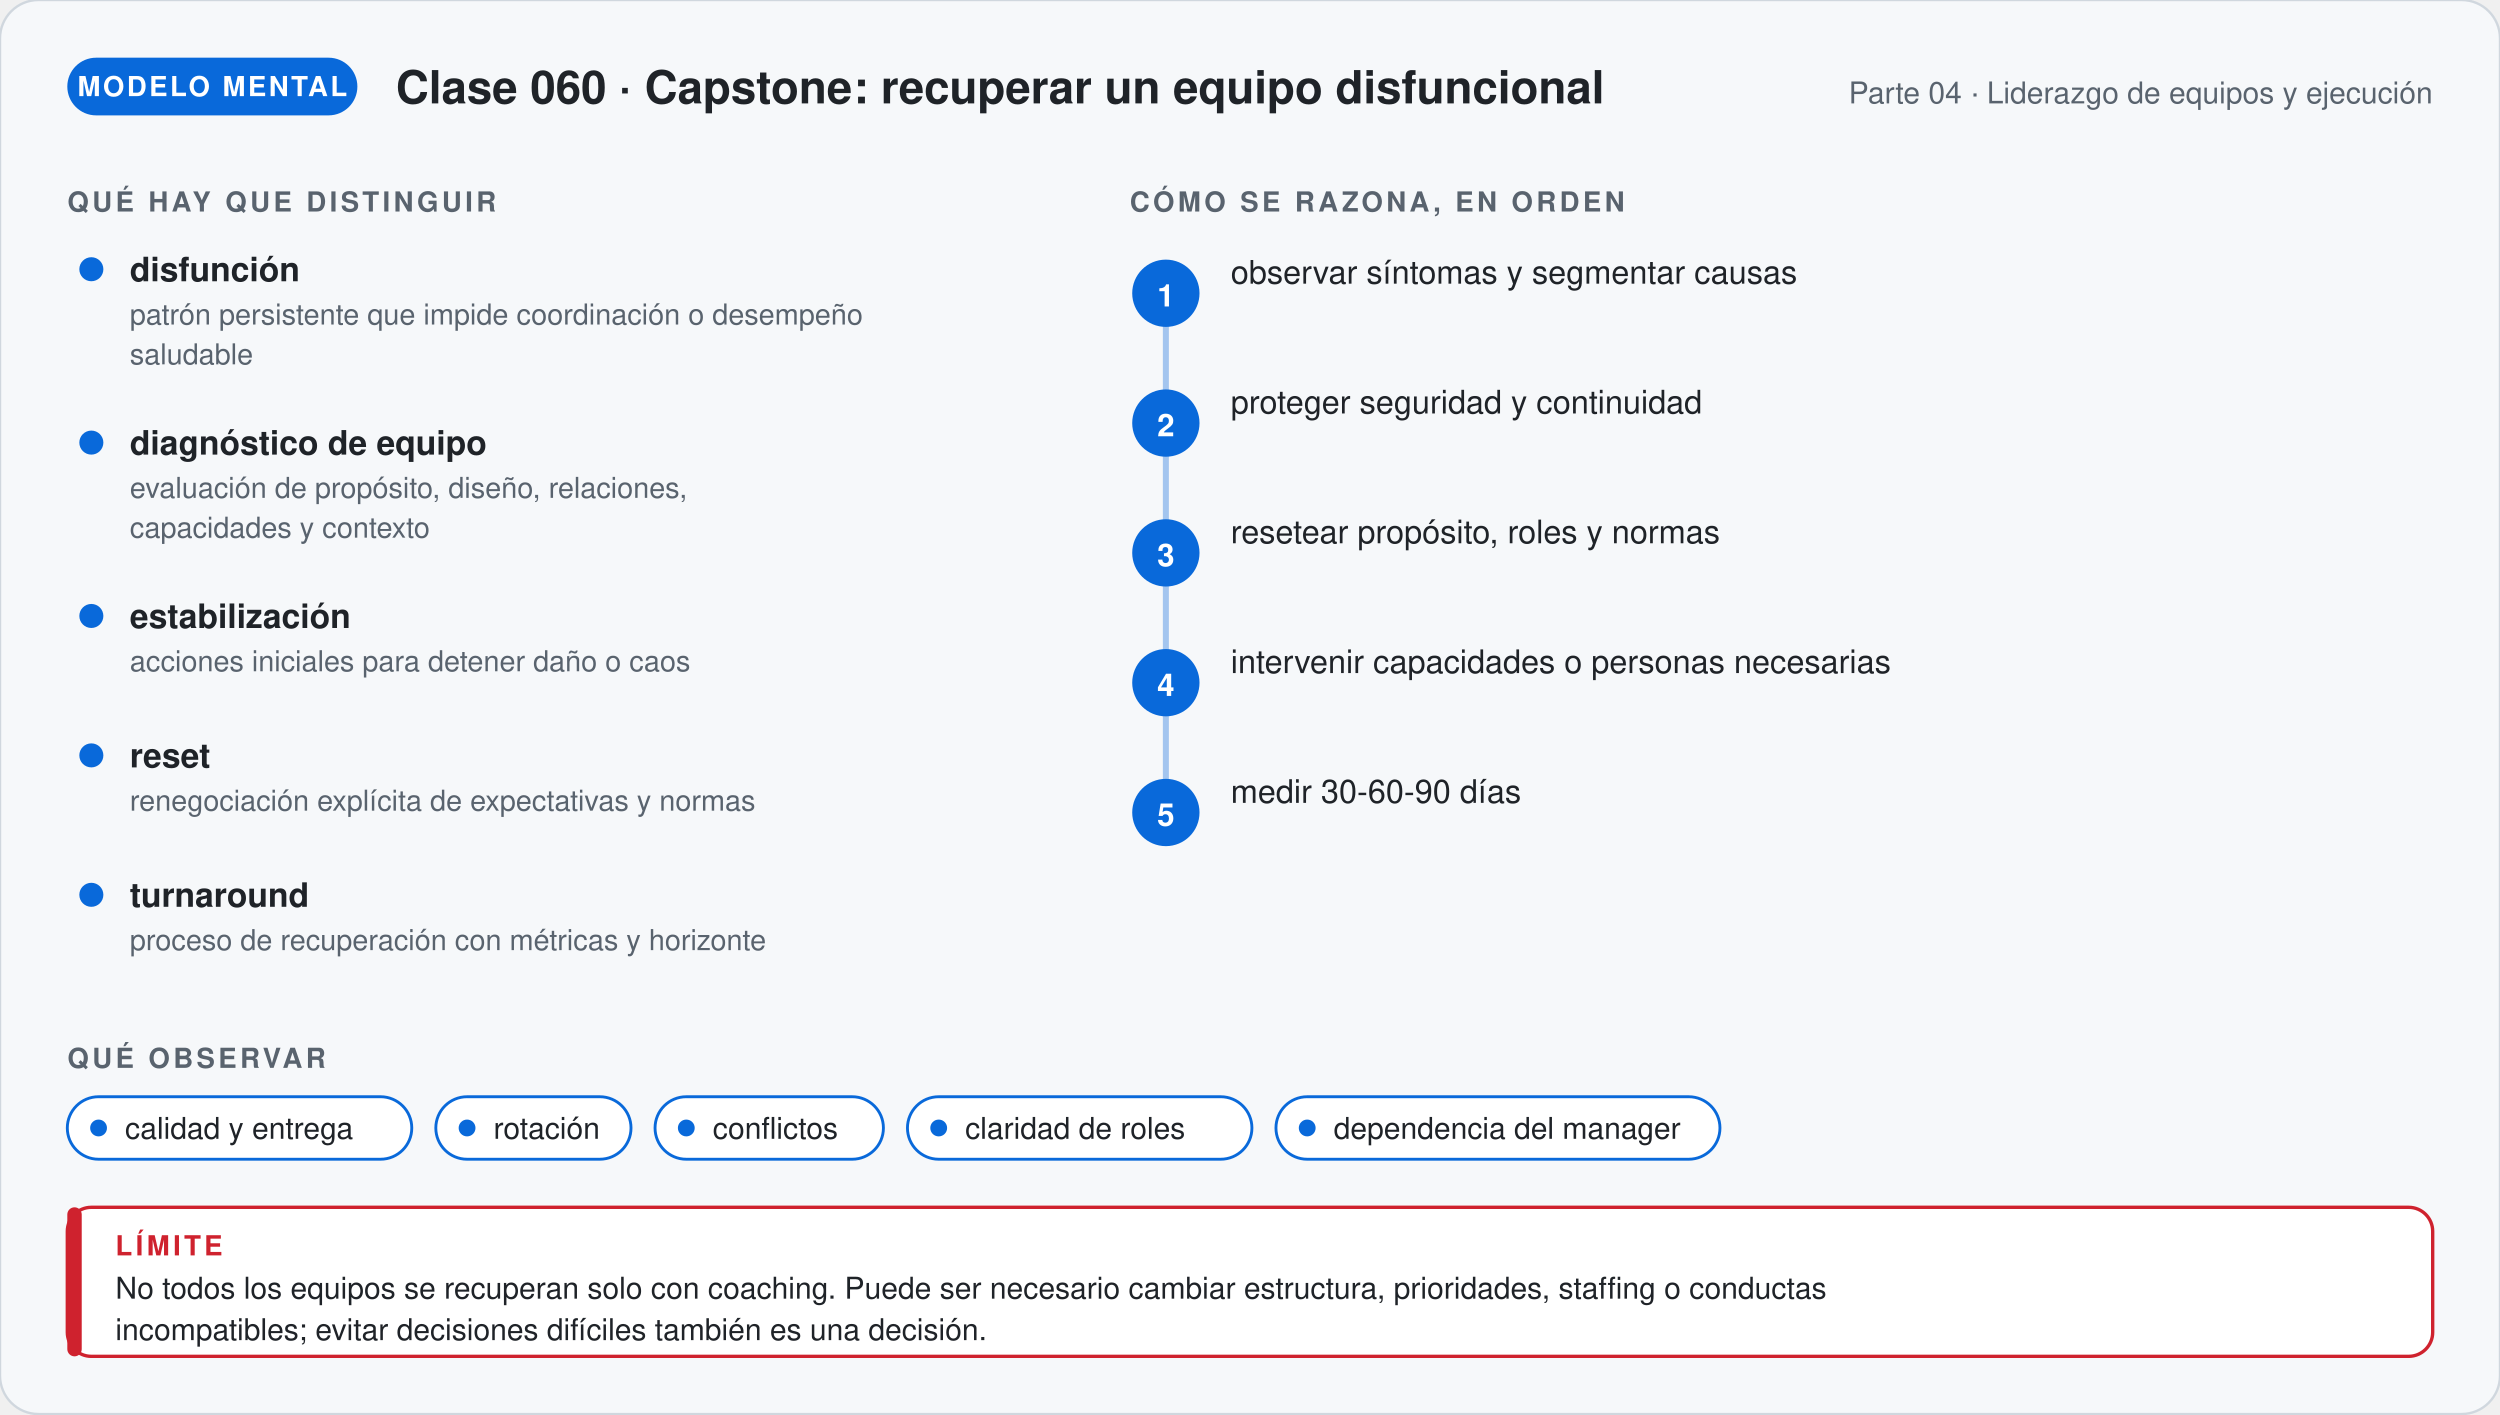
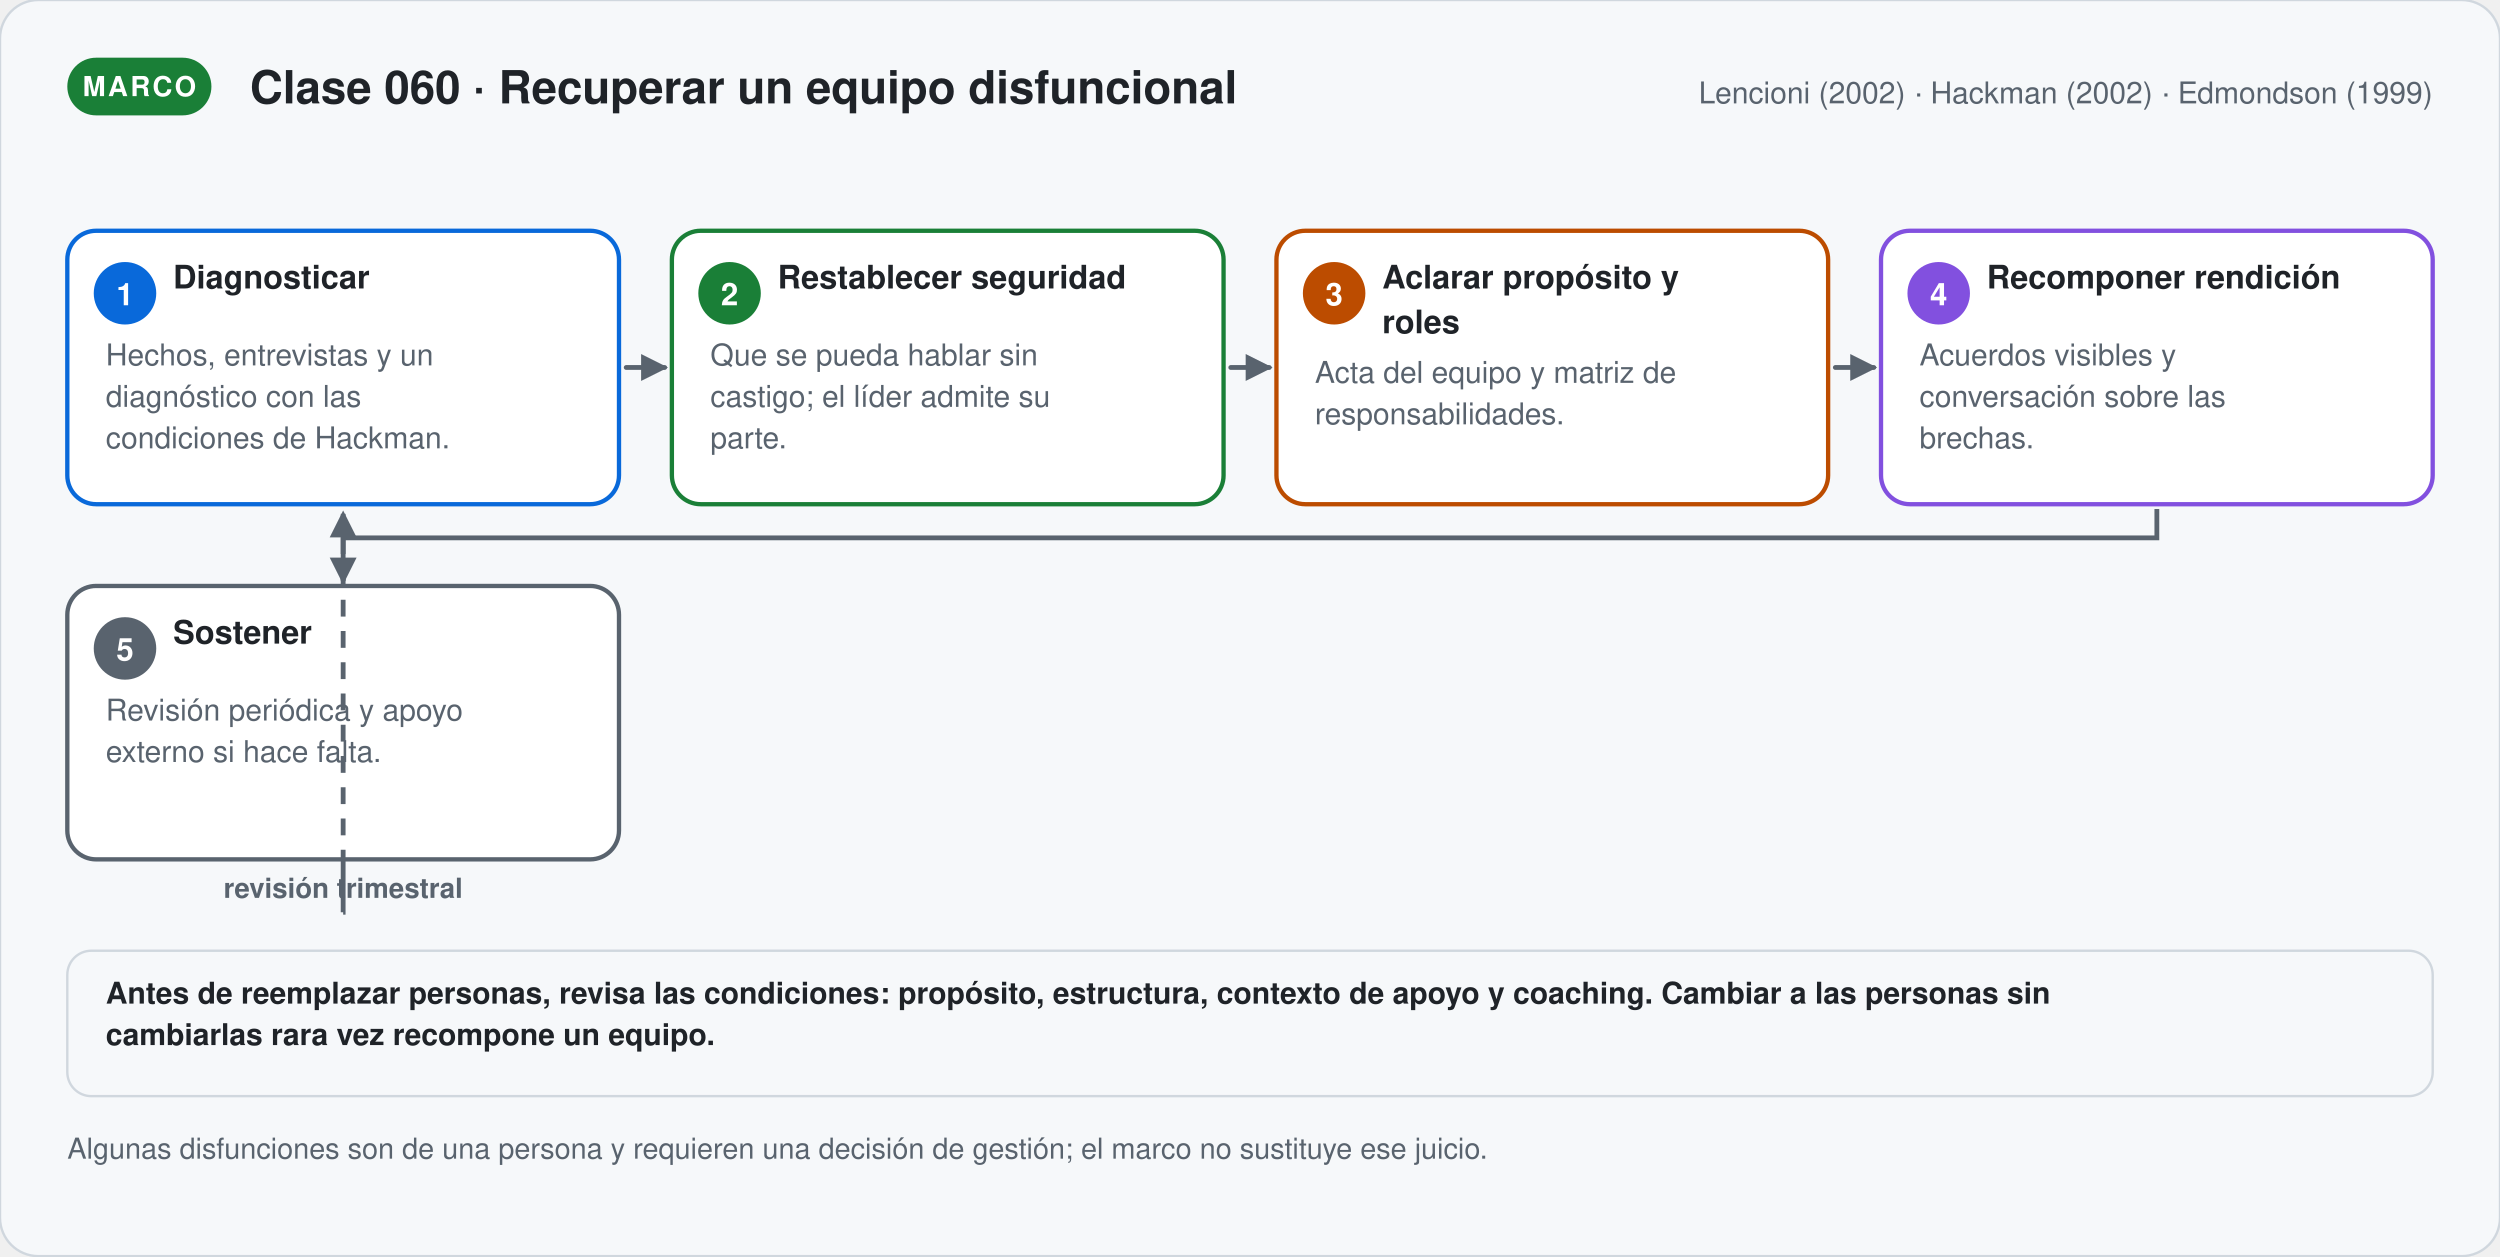
- <svg xmlns="http://www.w3.org/2000/svg" viewBox="0 0 1040 588.24" width="1040" role="img" aria-labelledby="t-g60 d-g60" font-family="'Segoe UI', 'Helvetica Neue', Helvetica, Arial, sans-serif">
+ <svg xmlns="http://www.w3.org/2000/svg" viewBox="0 0 1040 522.56" width="1040" role="img" aria-labelledby="t-s60 d-s60" font-family="'Segoe UI', 'Helvetica Neue', Helvetica, Arial, sans-serif">
  <defs>
-     <marker id="p-g60" viewBox="0 0 10 10" refX="8" refY="5" markerWidth="7" markerHeight="7" orient="auto">
+     <marker id="p-s60" viewBox="0 0 10 10" refX="8" refY="5" markerWidth="7" markerHeight="7" orient="auto">
      <path d="M1,1 L9,5 L1,9 Z" fill="#59636e" />
    </marker>
  </defs>
-   <rect width="1040" height="588.24" rx="16" fill="#f6f8fa" stroke="#d0d7de" />
-   <rect x="28" y="24" width="120.67" height="24" rx="12" fill="#0969da" />
-   <text x="88.335" y="40" font-size="11.5" font-weight="700" fill="#ffffff" text-anchor="middle" letter-spacing="1">MODELO MENTAL</text>
-   <text x="164.67" y="43" font-size="19" font-weight="700" fill="#1f2328" text-anchor="start">Clase 060 · Capstone: recuperar un equipo disfuncional</text>
-   <text x="1012" y="43" font-size="12.5" font-weight="400" fill="#59636e" text-anchor="end">Parte 04 · Liderazgo de equipos y ejecución</text>
-   <text x="28" y="88" font-size="11.5" font-weight="700" fill="#59636e" text-anchor="start" letter-spacing="1.4">QUÉ HAY QUE DISTINGUIR</text>
-   <circle cx="38" cy="112" r="5" fill="#0969da" />
-   <text x="54" y="117" font-size="14" font-weight="700" fill="#1f2328" text-anchor="start">disfunción</text>
-   <text x="54" y="135" font-size="12" font-weight="400" fill="#59636e" text-anchor="start">patrón persistente que impide coordinación o desempeño</text>
-   <text x="54" y="151.56" font-size="12" font-weight="400" fill="#59636e" text-anchor="start">saludable</text>
-   <circle cx="38" cy="184.12" r="5" fill="#0969da" />
-   <text x="54" y="189.12" font-size="14" font-weight="700" fill="#1f2328" text-anchor="start">diagnóstico de equipo</text>
-   <text x="54" y="207.12" font-size="12" font-weight="400" fill="#59636e" text-anchor="start">evaluación de propósito, diseño, relaciones,</text>
-   <text x="54" y="223.68" font-size="12" font-weight="400" fill="#59636e" text-anchor="start">capacidades y contexto</text>
-   <circle cx="38" cy="256.24" r="5" fill="#0969da" />
-   <text x="54" y="261.24" font-size="14" font-weight="700" fill="#1f2328" text-anchor="start">estabilización</text>
-   <text x="54" y="279.24" font-size="12" font-weight="400" fill="#59636e" text-anchor="start">acciones iniciales para detener daño o caos</text>
-   <circle cx="38" cy="314.24" r="5" fill="#0969da" />
-   <text x="54" y="319.24" font-size="14" font-weight="700" fill="#1f2328" text-anchor="start">reset</text>
-   <text x="54" y="337.24" font-size="12" font-weight="400" fill="#59636e" text-anchor="start">renegociación explícita de expectativas y normas</text>
-   <circle cx="38" cy="372.24" r="5" fill="#0969da" />
-   <text x="54" y="377.24" font-size="14" font-weight="700" fill="#1f2328" text-anchor="start">turnaround</text>
-   <text x="54" y="395.24" font-size="12" font-weight="400" fill="#59636e" text-anchor="start">proceso de recuperación con métricas y horizonte</text>
-   <text x="470" y="88" font-size="11.5" font-weight="700" fill="#59636e" text-anchor="start" letter-spacing="1.4">CÓMO SE RAZONA, EN ORDEN</text>
-   <path d="M485,122 V338" stroke="#0969da" stroke-width="2.5" stroke-opacity="0.35" />
-   <circle cx="485" cy="122" r="14" fill="#0969da" />
-   <text x="485" y="127.5" font-size="13" font-weight="700" fill="#ffffff" text-anchor="middle">1</text>
-   <text x="512" y="118" font-size="13.5" font-weight="500" fill="#1f2328" text-anchor="start">observar síntomas y segmentar causas</text>
-   <circle cx="485" cy="176" r="14" fill="#0969da" />
-   <text x="485" y="181.5" font-size="13" font-weight="700" fill="#ffffff" text-anchor="middle">2</text>
-   <text x="512" y="172" font-size="13.5" font-weight="500" fill="#1f2328" text-anchor="start">proteger seguridad y continuidad</text>
-   <circle cx="485" cy="230" r="14" fill="#0969da" />
-   <text x="485" y="235.5" font-size="13" font-weight="700" fill="#ffffff" text-anchor="middle">3</text>
-   <text x="512" y="226" font-size="13.5" font-weight="500" fill="#1f2328" text-anchor="start">resetear propósito, roles y normas</text>
-   <circle cx="485" cy="284" r="14" fill="#0969da" />
-   <text x="485" y="289.5" font-size="13" font-weight="700" fill="#ffffff" text-anchor="middle">4</text>
-   <text x="512" y="280" font-size="13.5" font-weight="500" fill="#1f2328" text-anchor="start">intervenir capacidades o personas necesarias</text>
-   <circle cx="485" cy="338" r="14" fill="#0969da" />
-   <text x="485" y="343.5" font-size="13" font-weight="700" fill="#ffffff" text-anchor="middle">5</text>
-   <text x="512" y="334" font-size="13.5" font-weight="500" fill="#1f2328" text-anchor="start">medir 30-60-90 días</text>
-   <text x="28" y="444.24" font-size="11.5" font-weight="700" fill="#59636e" text-anchor="start" letter-spacing="1.4">QUÉ OBSERVAR</text>
-   <rect x="28" y="456.24" width="143.3" height="26" rx="13" fill="#ffffff" stroke="#0969da" stroke-width="1.2" />
-   <circle cx="41" cy="469.24" r="3.5" fill="#0969da" />
-   <text x="52" y="473.74" font-size="12.5" font-weight="400" fill="#1f2328" text-anchor="start">calidad y entrega</text>
-   <rect x="181.3" y="456.24" width="81.2" height="26" rx="13" fill="#ffffff" stroke="#0969da" stroke-width="1.2" />
-   <circle cx="194.3" cy="469.24" r="3.5" fill="#0969da" />
-   <text x="205.3" y="473.74" font-size="12.5" font-weight="400" fill="#1f2328" text-anchor="start">rotación</text>
-   <rect x="272.5" y="456.24" width="95" height="26" rx="13" fill="#ffffff" stroke="#0969da" stroke-width="1.2" />
-   <circle cx="285.5" cy="469.24" r="3.5" fill="#0969da" />
-   <text x="296.5" y="473.74" font-size="12.5" font-weight="400" fill="#1f2328" text-anchor="start">conflictos</text>
-   <rect x="377.5" y="456.24" width="143.3" height="26" rx="13" fill="#ffffff" stroke="#0969da" stroke-width="1.2" />
-   <circle cx="390.5" cy="469.24" r="3.5" fill="#0969da" />
-   <text x="401.5" y="473.74" font-size="12.5" font-weight="400" fill="#1f2328" text-anchor="start">claridad de roles</text>
-   <rect x="530.8" y="456.24" width="184.7" height="26" rx="13" fill="#ffffff" stroke="#0969da" stroke-width="1.2" />
-   <circle cx="543.8" cy="469.24" r="3.5" fill="#0969da" />
-   <text x="554.8" y="473.74" font-size="12.5" font-weight="400" fill="#1f2328" text-anchor="start">dependencia del manager</text>
-   <rect x="28" y="502.24" width="984" height="62" rx="10" fill="#ffffff" stroke="#cf222e" stroke-width="1.4" />
-   <rect x="28" y="502.24" width="6" height="62" rx="3" fill="#cf222e" />
-   <text x="48" y="522.24" font-size="11.5" font-weight="700" fill="#cf222e" text-anchor="start" letter-spacing="1.4">LÍMITE</text>
-   <text x="48" y="540.24" font-size="12.5" font-weight="400" fill="#1f2328" text-anchor="start">No todos los equipos se recuperan solo con coaching. Puede ser necesario cambiar estructura, prioridades, staffing o conductas</text>
-   <text x="48" y="557.49" font-size="12.5" font-weight="400" fill="#1f2328" text-anchor="start">incompatibles; evitar decisiones difíciles también es una decisión.</text>
+   <rect width="1040" height="522.56" rx="16" fill="#f6f8fa" stroke="#d0d7de" />
+   <rect x="28" y="24" width="59.95" height="24" rx="12" fill="#1a7f37" />
+   <text x="57.975" y="40" font-size="11.5" font-weight="700" fill="#ffffff" text-anchor="middle" letter-spacing="1">MARCO</text>
+   <text x="103.95" y="43" font-size="19" font-weight="700" fill="#1f2328" text-anchor="start">Clase 060 · Recuperar un equipo disfuncional</text>
+   <text x="1012" y="43" font-size="12.5" font-weight="400" fill="#59636e" text-anchor="end">Lencioni (2002) · Hackman (2002) · Edmondson (1999)</text>
+   <rect x="28" y="96" width="229.5" height="113.75" rx="12" fill="#ffffff" stroke="#0969da" stroke-width="1.8" />
+   <circle cx="52.0" cy="122.0" r="13" fill="#0969da" />
+   <text x="52" y="127" font-size="13" font-weight="700" fill="#ffffff" text-anchor="middle">1</text>
+   <text x="72" y="120" font-size="13.5" font-weight="700" fill="#1f2328" text-anchor="start">Diagnosticar</text>
+   <text x="44" y="152" font-size="12.5" font-weight="400" fill="#59636e" text-anchor="start">Hechos, entrevistas y un</text>
+   <text x="44" y="169.25" font-size="12.5" font-weight="400" fill="#59636e" text-anchor="start">diagnóstico con las</text>
+   <text x="44" y="186.5" font-size="12.5" font-weight="400" fill="#59636e" text-anchor="start">condiciones de Hackman.</text>
+   <path d="M260.5,152.875 L276.5,152.875" stroke="#59636e" stroke-width="2" fill="none" stroke-linecap="round" marker-end="url(#p-s60)" />
+   <rect x="279.5" y="96" width="229.5" height="113.75" rx="12" fill="#ffffff" stroke="#1a7f37" stroke-width="1.8" />
+   <circle cx="303.5" cy="122.0" r="13" fill="#1a7f37" />
+   <text x="303.5" y="127" font-size="13" font-weight="700" fill="#ffffff" text-anchor="middle">2</text>
+   <text x="323.5" y="120" font-size="13.5" font-weight="700" fill="#1f2328" text-anchor="start">Restablecer seguridad</text>
+   <text x="295.5" y="152" font-size="12.5" font-weight="400" fill="#59636e" text-anchor="start">Que se pueda hablar sin</text>
+   <text x="295.5" y="169.25" font-size="12.5" font-weight="400" fill="#59636e" text-anchor="start">castigo; el líder admite su</text>
+   <text x="295.5" y="186.5" font-size="12.5" font-weight="400" fill="#59636e" text-anchor="start">parte.</text>
+   <path d="M512,152.875 L528,152.875" stroke="#59636e" stroke-width="2" fill="none" stroke-linecap="round" marker-end="url(#p-s60)" />
+   <rect x="531" y="96" width="229.5" height="113.75" rx="12" fill="#ffffff" stroke="#bc4c00" stroke-width="1.8" />
+   <circle cx="555.0" cy="122.0" r="13" fill="#bc4c00" />
+   <text x="555" y="127" font-size="13" font-weight="700" fill="#ffffff" text-anchor="middle">3</text>
+   <text x="575" y="120" font-size="13.5" font-weight="700" fill="#1f2328" text-anchor="start">Aclarar propósito y</text>
+   <text x="575" y="138.63" font-size="13.5" font-weight="700" fill="#1f2328" text-anchor="start">roles</text>
+   <text x="547" y="159.26" font-size="12.5" font-weight="400" fill="#59636e" text-anchor="start">Acta del equipo y matriz de</text>
+   <text x="547" y="176.51" font-size="12.5" font-weight="400" fill="#59636e" text-anchor="start">responsabilidades.</text>
+   <path d="M763.5,152.875 L779.5,152.875" stroke="#59636e" stroke-width="2" fill="none" stroke-linecap="round" marker-end="url(#p-s60)" />
+   <rect x="782.5" y="96" width="229.5" height="113.75" rx="12" fill="#ffffff" stroke="#8250df" stroke-width="1.8" />
+   <circle cx="806.5" cy="122.0" r="13" fill="#8250df" />
+   <text x="806.5" y="127" font-size="13" font-weight="700" fill="#ffffff" text-anchor="middle">4</text>
+   <text x="826.5" y="120" font-size="13.5" font-weight="700" fill="#1f2328" text-anchor="start">Recomponer rendición</text>
+   <text x="798.5" y="152" font-size="12.5" font-weight="400" fill="#59636e" text-anchor="start">Acuerdos visibles y</text>
+   <text x="798.5" y="169.25" font-size="12.5" font-weight="400" fill="#59636e" text-anchor="start">conversación sobre las</text>
+   <text x="798.5" y="186.5" font-size="12.5" font-weight="400" fill="#59636e" text-anchor="start">brechas.</text>
+   <path d="M897.25,211.75 V223.75 H142.75 V241.75" stroke="#59636e" stroke-width="2" fill="none" marker-end="url(#p-s60)" />
+   <rect x="28" y="243.75" width="229.5" height="113.75" rx="12" fill="#ffffff" stroke="#59636e" stroke-width="1.8" />
+   <circle cx="52.0" cy="269.75" r="13" fill="#59636e" />
+   <text x="52" y="274.75" font-size="13" font-weight="700" fill="#ffffff" text-anchor="middle">5</text>
+   <text x="72" y="267.75" font-size="13.5" font-weight="700" fill="#1f2328" text-anchor="start">Sostener</text>
+   <text x="44" y="299.75" font-size="12.5" font-weight="400" fill="#59636e" text-anchor="start">Revisión periódica y apoyo</text>
+   <text x="44" y="317" font-size="12.5" font-weight="400" fill="#59636e" text-anchor="start">externo si hace falta.</text>
+   <path d="M142.75,359.5 V379.5 H142.75 V213.75" stroke="#59636e" stroke-width="2" fill="none" stroke-dasharray="7 6" marker-end="url(#p-s60)" />
+   <text x="142.75" y="373.5" font-size="11.5" font-weight="600" fill="#59636e" text-anchor="middle">revisión trimestral</text>
+   <rect x="28" y="395.5" width="984" height="60.5" rx="10" fill="#f6f8fa" stroke="#d0d7de" stroke-width="1" />
+   <text x="44" y="417.5" font-size="12.5" font-weight="600" fill="#1f2328" text-anchor="start">Antes de reemplazar personas, revisa las condiciones: propósito, estructura, contexto de apoyo y coaching. Cambiar a las personas sin</text>
+   <text x="44" y="434.75" font-size="12.5" font-weight="600" fill="#1f2328" text-anchor="start">cambiarlas rara vez recompone un equipo.</text>
+   <text x="28" y="482" font-size="12" font-weight="400" fill="#59636e" text-anchor="start">Algunas disfunciones son de una persona y requieren una decisión de gestión; el marco no sustituye ese juicio.</text>
</svg>
